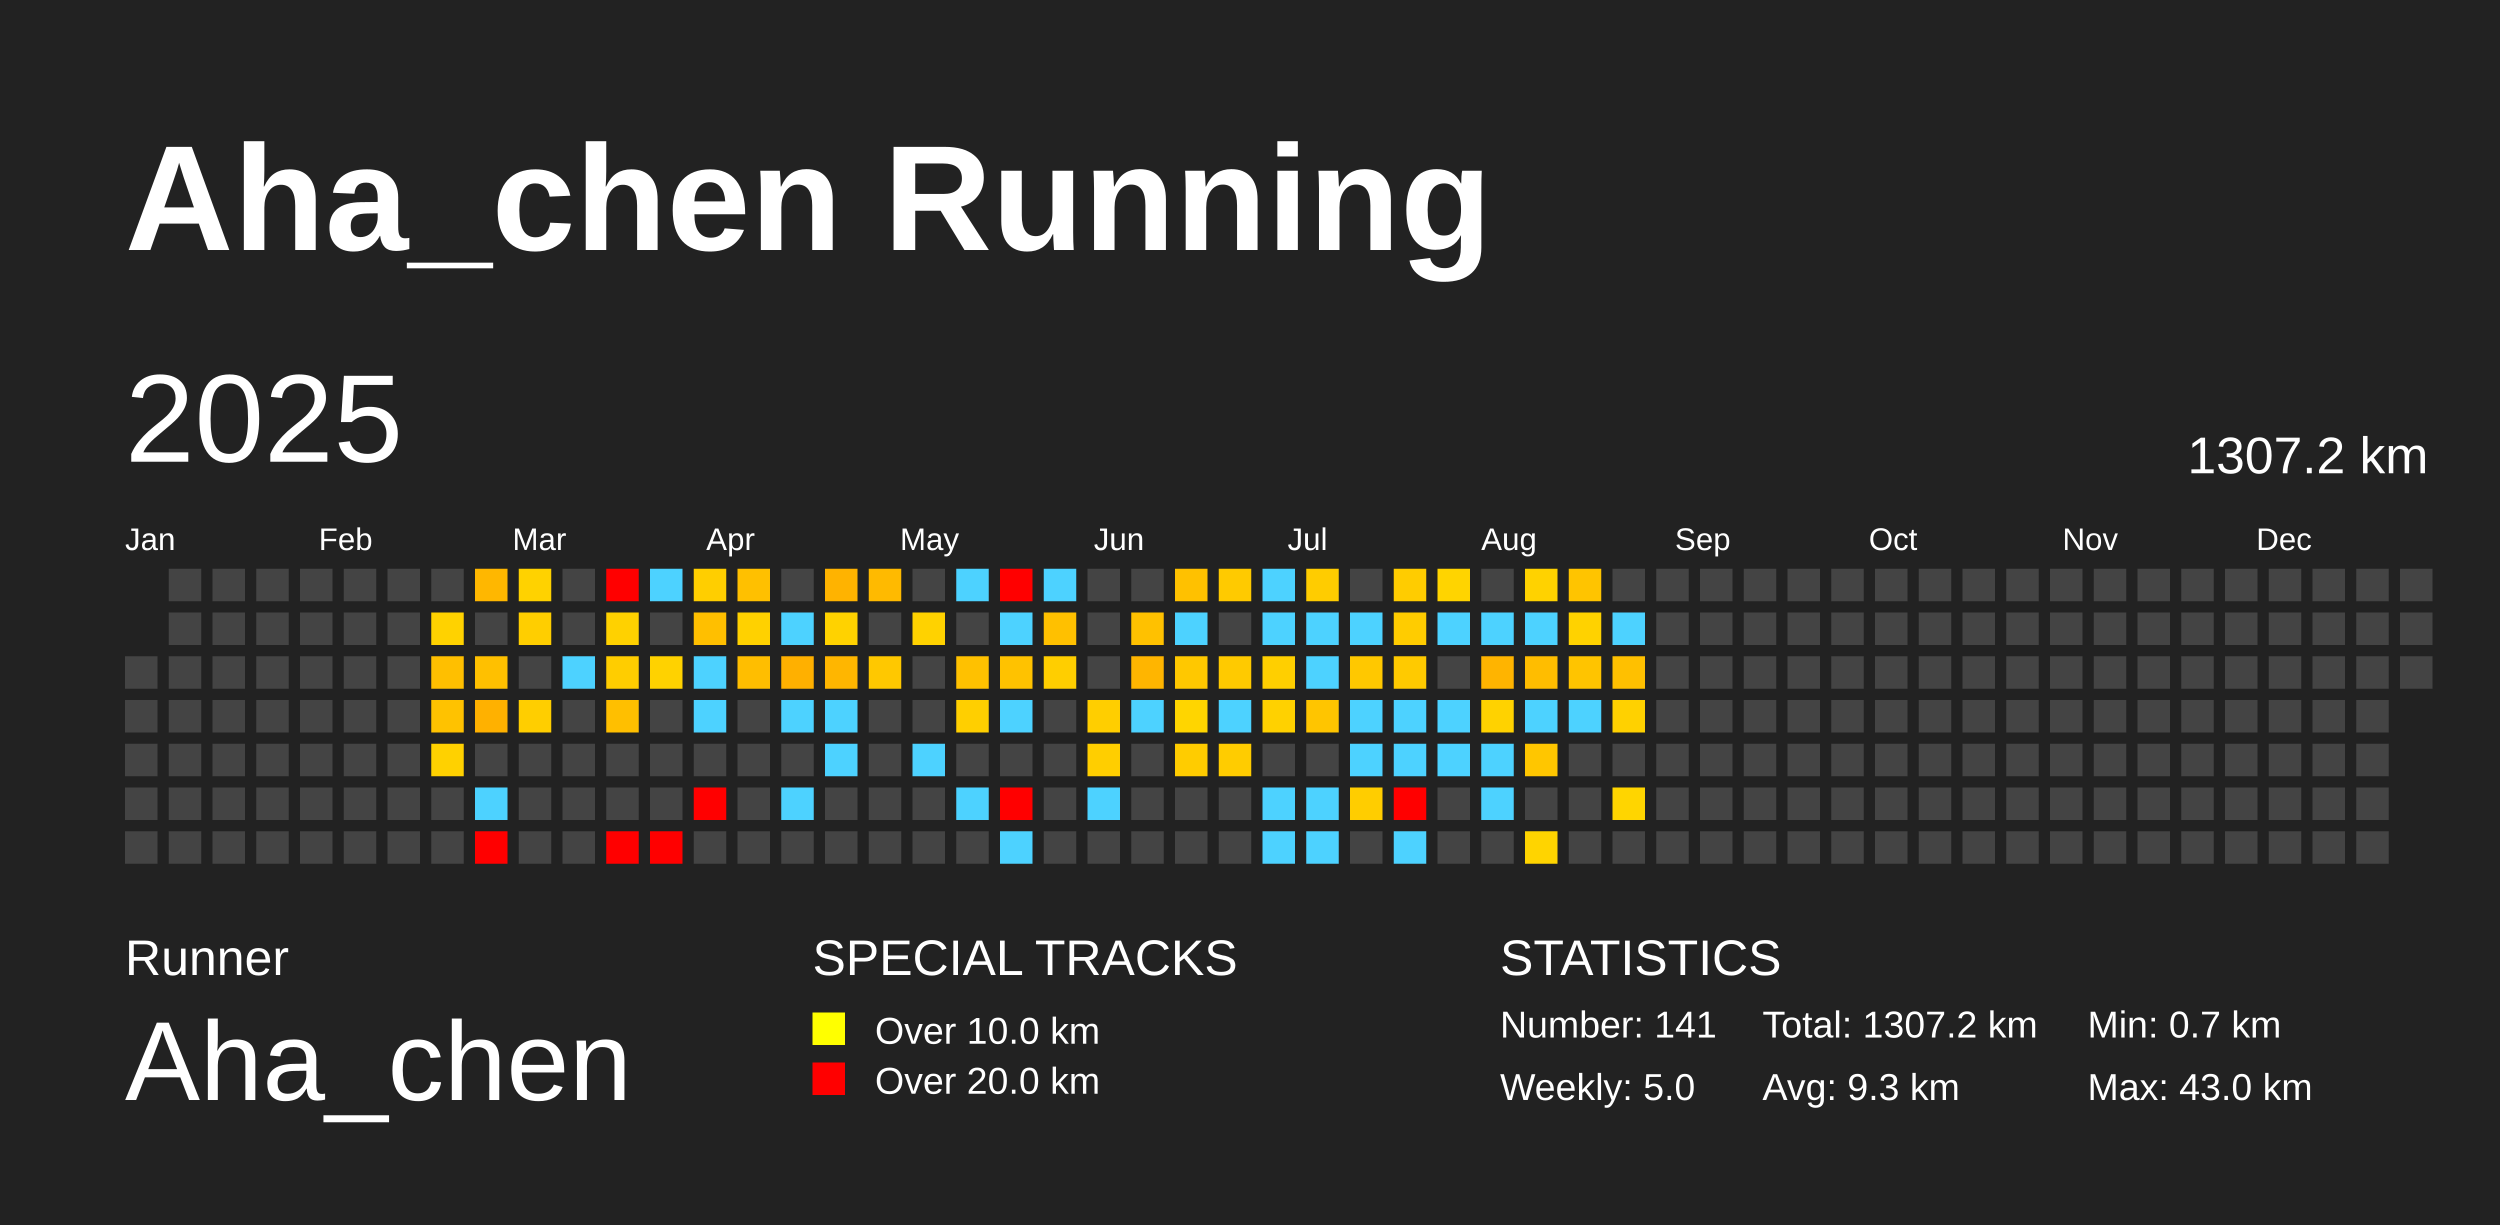
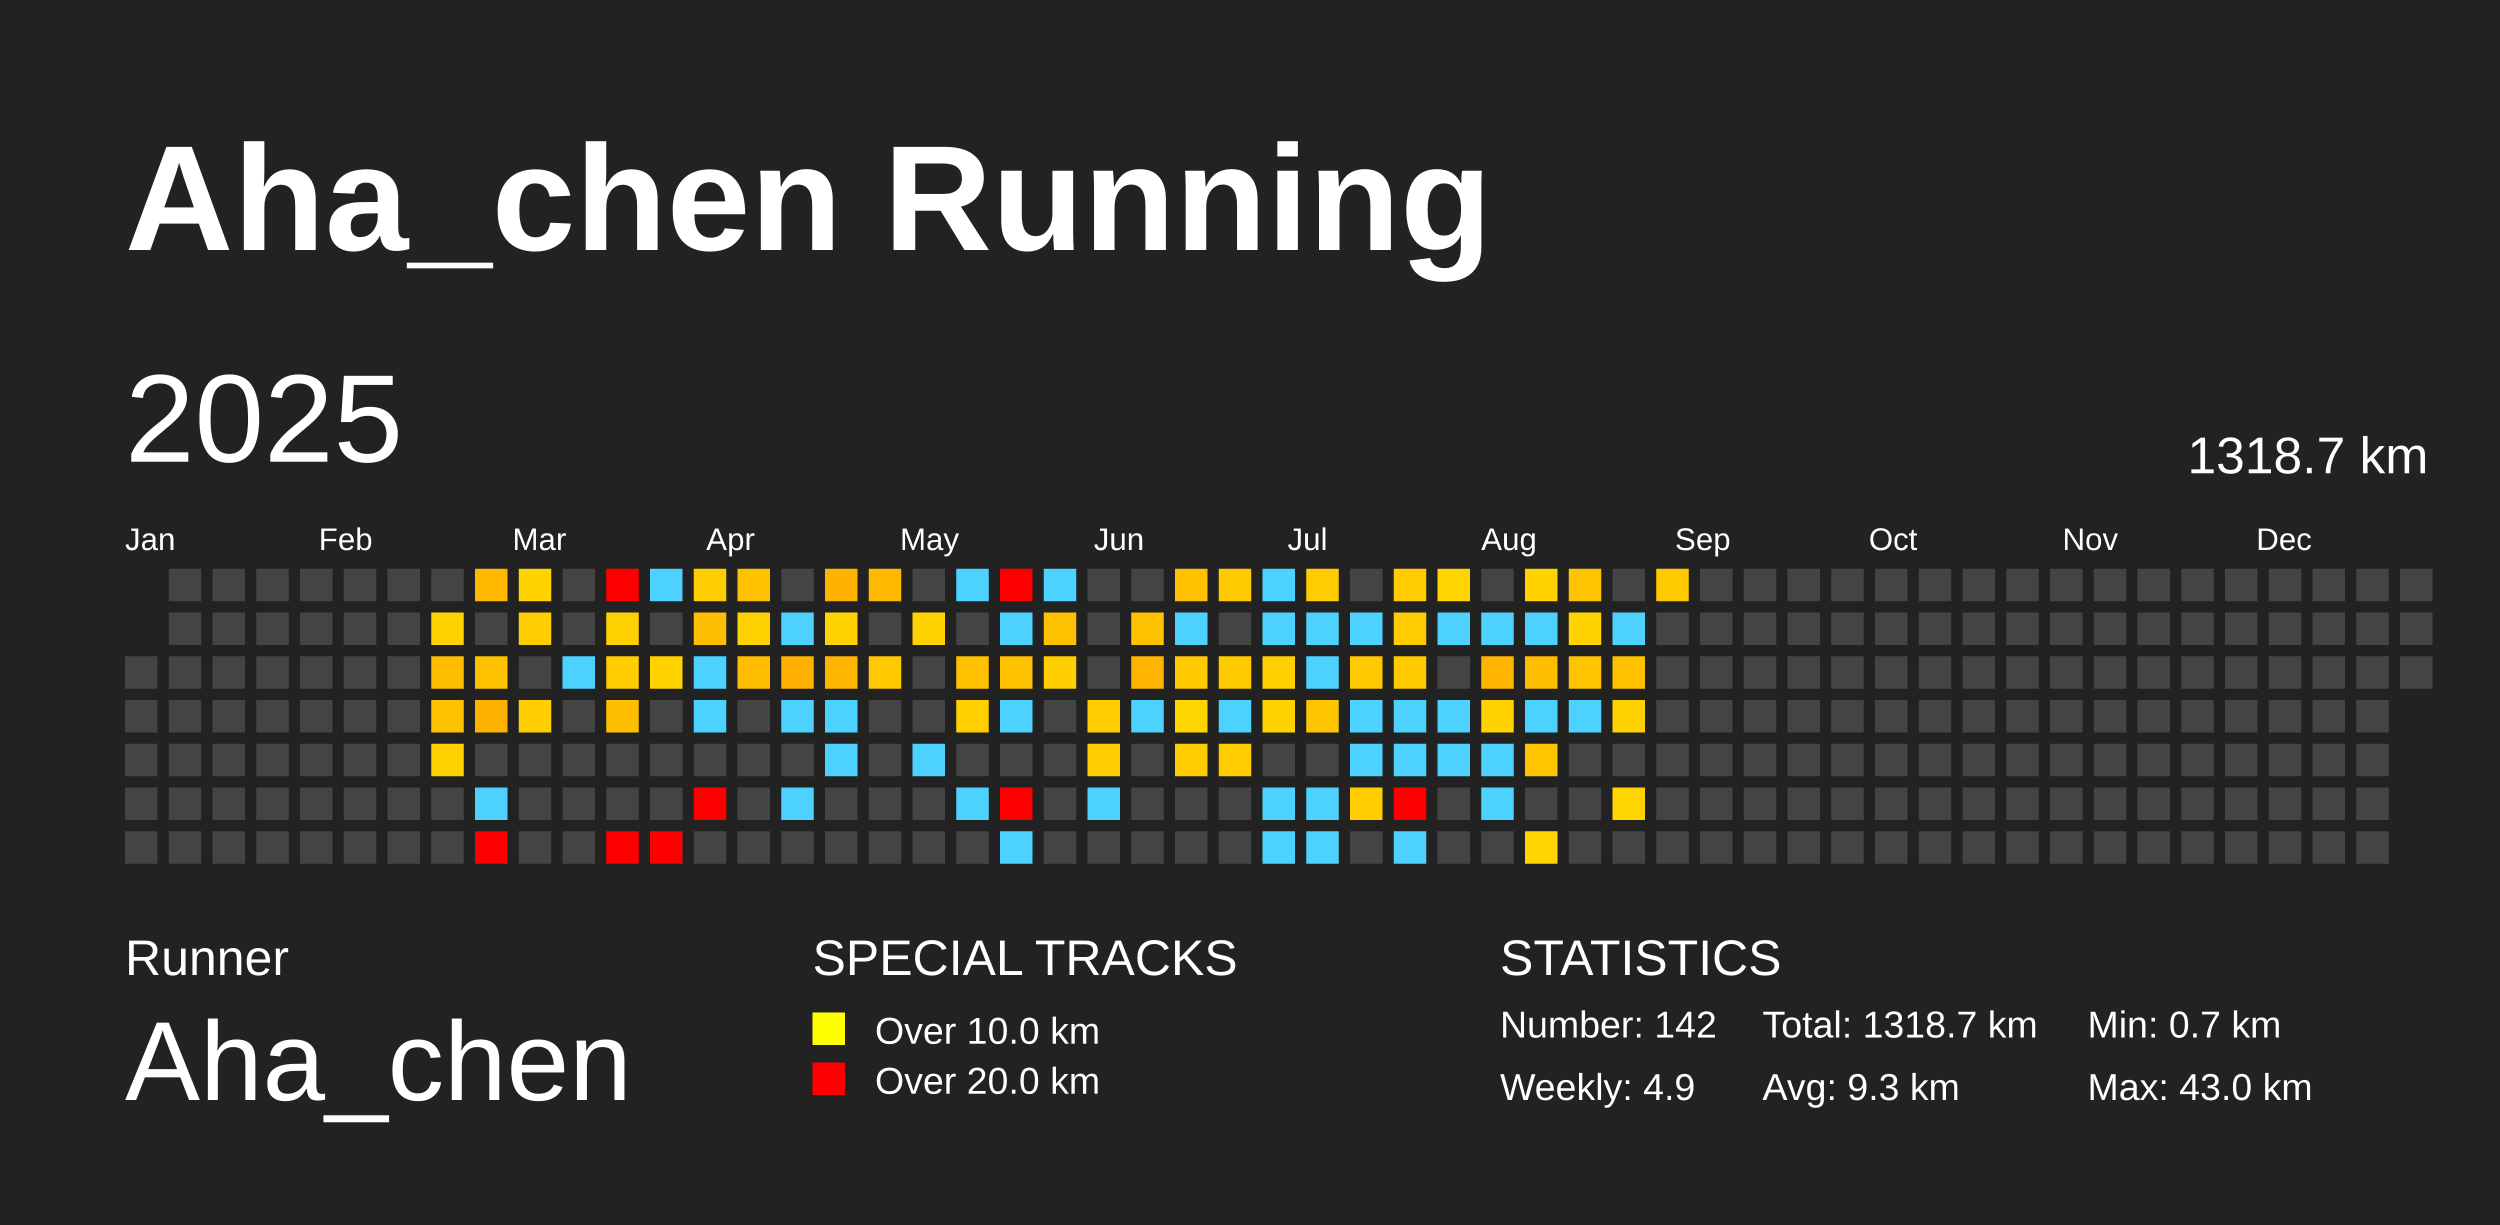
<svg xmlns="http://www.w3.org/2000/svg" baseProfile="full" height="98mm" version="1.1" viewBox="0,0,200,98" width="200mm">
  <defs />
  <rect fill="#222222" height="98" width="200" x="0" y="0" />
  <text fill="#FFFFFF" style="font-size:12px; font-family:Arial; font-weight:bold;" x="10" y="20">Aha_chen Running</text>
  <text fill="#FFFFFF" style="font-size:4px; font-family:Arial" x="10" y="78">Runner</text>
  <text fill="#FFFFFF" style="font-size:9px; font-family:Arial" x="10" y="88">Aha_chen</text>
  <text fill="#FFFFFF" style="font-size:4px; font-family:Arial" x="65" y="78">SPECIAL TRACKS</text>
  <rect fill="yellow" height="2.6" width="2.6" x="65" y="81" />
  <text fill="#FFFFFF" style="font-size:3px; font-family:Arial" x="70" y="83.5">Over 10.0 km</text>
  <rect fill="red" height="2.6" width="2.6" x="65" y="85" />
  <text fill="#FFFFFF" style="font-size:3px; font-family:Arial" x="70" y="87.5">Over 20.0 km</text>
  <text fill="#FFFFFF" style="font-size:4px; font-family:Arial" x="120" y="78">STATISTICS</text>
-   <text fill="#FFFFFF" style="font-size:3px; font-family:Arial" x="120" y="83">Number: 141</text>
-   <text fill="#FFFFFF" style="font-size:3px; font-family:Arial" x="120" y="88">Weekly: 5.0</text>
-   <text fill="#FFFFFF" style="font-size:3px; font-family:Arial" x="141" y="83">Total: 1307.2 km</text>
+   <text fill="#FFFFFF" style="font-size:3px; font-family:Arial" x="120" y="83">Number: 142</text>
+   <text fill="#FFFFFF" style="font-size:3px; font-family:Arial" x="120" y="88">Weekly: 4.9</text>
+   <text fill="#FFFFFF" style="font-size:3px; font-family:Arial" x="141" y="83">Total: 1318.7 km</text>
  <text fill="#FFFFFF" style="font-size:3px; font-family:Arial" x="141" y="88">Avg: 9.3 km</text>
  <text fill="#FFFFFF" style="font-size:3px; font-family:Arial" x="167" y="83">Min: 0.7 km</text>
  <text fill="#FFFFFF" style="font-size:3px; font-family:Arial" x="167" y="88">Max: 43.0 km</text>
  <text dominant-baseline="hanging" fill="#FFFFFF" style="font-size:10.0px; font-family:Arial;" x="10" y="30">2025</text>
-   <text dominant-baseline="hanging" fill="#FFFFFF" style="font-size:4.125px; font-family:Arial;" x="175" y="35">1307.2 km</text>
+   <text dominant-baseline="hanging" fill="#FFFFFF" style="font-size:4.125px; font-family:Arial;" x="175" y="35">1318.7 km</text>
  <text fill="#FFFFFF" style="font-size:2.5px; font-family:Arial" x="10.0" y="44">Jan</text>
  <text fill="#FFFFFF" style="font-size:2.5px; font-family:Arial" x="25.5" y="44">Feb</text>
  <text fill="#FFFFFF" style="font-size:2.5px; font-family:Arial" x="41.0" y="44">Mar</text>
  <text fill="#FFFFFF" style="font-size:2.5px; font-family:Arial" x="56.5" y="44">Apr</text>
  <text fill="#FFFFFF" style="font-size:2.5px; font-family:Arial" x="72.0" y="44">May</text>
  <text fill="#FFFFFF" style="font-size:2.5px; font-family:Arial" x="87.5" y="44">Jun</text>
  <text fill="#FFFFFF" style="font-size:2.5px; font-family:Arial" x="103.0" y="44">Jul</text>
  <text fill="#FFFFFF" style="font-size:2.5px; font-family:Arial" x="118.5" y="44">Aug</text>
  <text fill="#FFFFFF" style="font-size:2.5px; font-family:Arial" x="134.0" y="44">Sep</text>
  <text fill="#FFFFFF" style="font-size:2.5px; font-family:Arial" x="149.5" y="44">Oct</text>
  <text fill="#FFFFFF" style="font-size:2.5px; font-family:Arial" x="165.0" y="44">Nov</text>
  <text fill="#FFFFFF" style="font-size:2.5px; font-family:Arial" x="180.5" y="44">Dec</text>
  <rect fill="#444444" height="2.6" width="2.6" x="10.0" y="52.5" />
  <rect fill="#444444" height="2.6" width="2.6" x="10.0" y="56.0" />
  <rect fill="#444444" height="2.6" width="2.6" x="10.0" y="59.5" />
  <rect fill="#444444" height="2.6" width="2.6" x="10.0" y="63.0" />
  <rect fill="#444444" height="2.6" width="2.6" x="10.0" y="66.5" />
  <rect fill="#444444" height="2.6" width="2.6" x="13.5" y="45.5" />
  <rect fill="#444444" height="2.6" width="2.6" x="13.5" y="49.0" />
  <rect fill="#444444" height="2.6" width="2.6" x="13.5" y="52.5" />
  <rect fill="#444444" height="2.6" width="2.6" x="13.5" y="56.0" />
  <rect fill="#444444" height="2.6" width="2.6" x="13.5" y="59.5" />
  <rect fill="#444444" height="2.6" width="2.6" x="13.5" y="63.0" />
  <rect fill="#444444" height="2.6" width="2.6" x="13.5" y="66.5" />
  <rect fill="#444444" height="2.6" width="2.6" x="17.0" y="45.5" />
  <rect fill="#444444" height="2.6" width="2.6" x="17.0" y="49.0" />
  <rect fill="#444444" height="2.6" width="2.6" x="17.0" y="52.5" />
  <rect fill="#444444" height="2.6" width="2.6" x="17.0" y="56.0" />
  <rect fill="#444444" height="2.6" width="2.6" x="17.0" y="59.5" />
  <rect fill="#444444" height="2.6" width="2.6" x="17.0" y="63.0" />
  <rect fill="#444444" height="2.6" width="2.6" x="17.0" y="66.5" />
  <rect fill="#444444" height="2.6" width="2.6" x="20.5" y="45.5" />
  <rect fill="#444444" height="2.6" width="2.6" x="20.5" y="49.0" />
  <rect fill="#444444" height="2.6" width="2.6" x="20.5" y="52.5" />
  <rect fill="#444444" height="2.6" width="2.6" x="20.5" y="56.0" />
  <rect fill="#444444" height="2.6" width="2.6" x="20.5" y="59.5" />
  <rect fill="#444444" height="2.6" width="2.6" x="20.5" y="63.0" />
  <rect fill="#444444" height="2.6" width="2.6" x="20.5" y="66.5" />
  <rect fill="#444444" height="2.6" width="2.6" x="24.0" y="45.5" />
  <rect fill="#444444" height="2.6" width="2.6" x="24.0" y="49.0" />
  <rect fill="#444444" height="2.6" width="2.6" x="24.0" y="52.5" />
  <rect fill="#444444" height="2.6" width="2.6" x="24.0" y="56.0" />
  <rect fill="#444444" height="2.6" width="2.6" x="24.0" y="59.5" />
  <rect fill="#444444" height="2.6" width="2.6" x="24.0" y="63.0" />
  <rect fill="#444444" height="2.6" width="2.6" x="24.0" y="66.5" />
  <rect fill="#444444" height="2.6" width="2.6" x="27.5" y="45.5" />
  <rect fill="#444444" height="2.6" width="2.6" x="27.5" y="49.0" />
  <rect fill="#444444" height="2.6" width="2.6" x="27.5" y="52.5" />
  <rect fill="#444444" height="2.6" width="2.6" x="27.5" y="56.0" />
  <rect fill="#444444" height="2.6" width="2.6" x="27.5" y="59.5" />
  <rect fill="#444444" height="2.6" width="2.6" x="27.5" y="63.0" />
  <rect fill="#444444" height="2.6" width="2.6" x="27.5" y="66.5" />
  <rect fill="#444444" height="2.6" width="2.6" x="31.0" y="45.5" />
  <rect fill="#444444" height="2.6" width="2.6" x="31.0" y="49.0" />
  <rect fill="#444444" height="2.6" width="2.6" x="31.0" y="52.5" />
  <rect fill="#444444" height="2.6" width="2.6" x="31.0" y="56.0" />
  <rect fill="#444444" height="2.6" width="2.6" x="31.0" y="59.5" />
  <rect fill="#444444" height="2.6" width="2.6" x="31.0" y="63.0" />
  <rect fill="#444444" height="2.6" width="2.6" x="31.0" y="66.5" />
  <rect fill="#444444" height="2.6" width="2.6" x="34.5" y="45.5" />
  <rect fill="#ffd200" height="2.6" width="2.6" x="34.5" y="49.0" />
  <rect fill="#ffbf00" height="2.6" width="2.6" x="34.5" y="52.5" />
  <rect fill="#ffc200" height="2.6" width="2.6" x="34.5" y="56.0" />
  <rect fill="#ffd100" height="2.6" width="2.6" x="34.5" y="59.5" />
  <rect fill="#444444" height="2.6" width="2.6" x="34.5" y="63.0" />
  <rect fill="#444444" height="2.6" width="2.6" x="34.5" y="66.5" />
  <rect fill="#ffb700" height="2.6" width="2.6" x="38.0" y="45.5" />
  <rect fill="#444444" height="2.6" width="2.6" x="38.0" y="49.0" />
  <rect fill="#ffc000" height="2.6" width="2.6" x="38.0" y="52.5" />
  <rect fill="#ffb100" height="2.6" width="2.6" x="38.0" y="56.0" />
  <rect fill="#444444" height="2.6" width="2.6" x="38.0" y="59.5" />
  <rect fill="#4dd2ff" height="2.6" width="2.6" x="38.0" y="63.0" />
  <rect fill="red" height="2.6" width="2.6" x="38.0" y="66.5" />
  <rect fill="#ffd200" height="2.6" width="2.6" x="41.5" y="45.5" />
  <rect fill="#ffce00" height="2.6" width="2.6" x="41.5" y="49.0" />
  <rect fill="#444444" height="2.6" width="2.6" x="41.5" y="52.5" />
  <rect fill="#ffce00" height="2.6" width="2.6" x="41.5" y="56.0" />
  <rect fill="#444444" height="2.6" width="2.6" x="41.5" y="59.5" />
  <rect fill="#444444" height="2.6" width="2.6" x="41.5" y="63.0" />
  <rect fill="#444444" height="2.6" width="2.6" x="41.5" y="66.5" />
  <rect fill="#444444" height="2.6" width="2.6" x="45.0" y="45.5" />
  <rect fill="#444444" height="2.6" width="2.6" x="45.0" y="49.0" />
  <rect fill="#4dd2ff" height="2.6" width="2.6" x="45.0" y="52.5" />
  <rect fill="#444444" height="2.6" width="2.6" x="45.0" y="56.0" />
  <rect fill="#444444" height="2.6" width="2.6" x="45.0" y="59.5" />
  <rect fill="#444444" height="2.6" width="2.6" x="45.0" y="63.0" />
  <rect fill="#444444" height="2.6" width="2.6" x="45.0" y="66.5" />
  <rect fill="red" height="2.6" width="2.6" x="48.5" y="45.5" />
  <rect fill="#ffd100" height="2.6" width="2.6" x="48.5" y="49.0" />
  <rect fill="#ffcd00" height="2.6" width="2.6" x="48.5" y="52.5" />
  <rect fill="#ffbf00" height="2.6" width="2.6" x="48.5" y="56.0" />
  <rect fill="#444444" height="2.6" width="2.6" x="48.5" y="59.5" />
  <rect fill="#444444" height="2.6" width="2.6" x="48.5" y="63.0" />
  <rect fill="red" height="2.6" width="2.6" x="48.5" y="66.5" />
  <rect fill="#4dd2ff" height="2.6" width="2.6" x="52.0" y="45.5" />
  <rect fill="#444444" height="2.6" width="2.6" x="52.0" y="49.0" />
  <rect fill="#ffd200" height="2.6" width="2.6" x="52.0" y="52.5" />
  <rect fill="#444444" height="2.6" width="2.6" x="52.0" y="56.0" />
  <rect fill="#444444" height="2.6" width="2.6" x="52.0" y="59.5" />
  <rect fill="#444444" height="2.6" width="2.6" x="52.0" y="63.0" />
  <rect fill="red" height="2.6" width="2.6" x="52.0" y="66.5" />
  <rect fill="#ffce00" height="2.6" width="2.6" x="55.5" y="45.5" />
  <rect fill="#ffbf00" height="2.6" width="2.6" x="55.5" y="49.0" />
  <rect fill="#4dd2ff" height="2.6" width="2.6" x="55.5" y="52.5" />
  <rect fill="#4dd2ff" height="2.6" width="2.6" x="55.5" y="56.0" />
  <rect fill="#444444" height="2.6" width="2.6" x="55.5" y="59.5" />
  <rect fill="red" height="2.6" width="2.6" x="55.5" y="63.0" />
  <rect fill="#444444" height="2.6" width="2.6" x="55.5" y="66.5" />
  <rect fill="#ffc000" height="2.6" width="2.6" x="59.0" y="45.5" />
  <rect fill="#ffd100" height="2.6" width="2.6" x="59.0" y="49.0" />
  <rect fill="#ffbe00" height="2.6" width="2.6" x="59.0" y="52.5" />
  <rect fill="#444444" height="2.6" width="2.6" x="59.0" y="56.0" />
  <rect fill="#444444" height="2.6" width="2.6" x="59.0" y="59.5" />
  <rect fill="#444444" height="2.6" width="2.6" x="59.0" y="63.0" />
  <rect fill="#444444" height="2.6" width="2.6" x="59.0" y="66.5" />
  <rect fill="#444444" height="2.6" width="2.6" x="62.5" y="45.5" />
  <rect fill="#4dd2ff" height="2.6" width="2.6" x="62.5" y="49.0" />
  <rect fill="#ffb000" height="2.6" width="2.6" x="62.5" y="52.5" />
  <rect fill="#4dd2ff" height="2.6" width="2.6" x="62.5" y="56.0" />
  <rect fill="#444444" height="2.6" width="2.6" x="62.5" y="59.5" />
  <rect fill="#4dd2ff" height="2.6" width="2.6" x="62.5" y="63.0" />
  <rect fill="#444444" height="2.6" width="2.6" x="62.5" y="66.5" />
  <rect fill="#ffb300" height="2.6" width="2.6" x="66.0" y="45.5" />
  <rect fill="#ffd200" height="2.6" width="2.6" x="66.0" y="49.0" />
  <rect fill="#ffb600" height="2.6" width="2.6" x="66.0" y="52.5" />
  <rect fill="#4dd2ff" height="2.6" width="2.6" x="66.0" y="56.0" />
  <rect fill="#4dd2ff" height="2.6" width="2.6" x="66.0" y="59.5" />
  <rect fill="#444444" height="2.6" width="2.6" x="66.0" y="63.0" />
  <rect fill="#444444" height="2.6" width="2.6" x="66.0" y="66.5" />
  <rect fill="#ffba00" height="2.6" width="2.6" x="69.5" y="45.5" />
  <rect fill="#444444" height="2.6" width="2.6" x="69.5" y="49.0" />
  <rect fill="#ffc800" height="2.6" width="2.6" x="69.5" y="52.5" />
  <rect fill="#444444" height="2.6" width="2.6" x="69.5" y="56.0" />
  <rect fill="#444444" height="2.6" width="2.6" x="69.5" y="59.5" />
  <rect fill="#444444" height="2.6" width="2.6" x="69.5" y="63.0" />
  <rect fill="#444444" height="2.6" width="2.6" x="69.5" y="66.5" />
  <rect fill="#444444" height="2.6" width="2.6" x="73.0" y="45.5" />
  <rect fill="#ffd200" height="2.6" width="2.6" x="73.0" y="49.0" />
  <rect fill="#444444" height="2.6" width="2.6" x="73.0" y="52.5" />
  <rect fill="#444444" height="2.6" width="2.6" x="73.0" y="56.0" />
  <rect fill="#4dd2ff" height="2.6" width="2.6" x="73.0" y="59.5" />
  <rect fill="#444444" height="2.6" width="2.6" x="73.0" y="63.0" />
  <rect fill="#444444" height="2.6" width="2.6" x="73.0" y="66.5" />
  <rect fill="#4dd2ff" height="2.6" width="2.6" x="76.5" y="45.5" />
  <rect fill="#444444" height="2.6" width="2.6" x="76.5" y="49.0" />
  <rect fill="#ffc100" height="2.6" width="2.6" x="76.5" y="52.5" />
  <rect fill="#ffcf00" height="2.6" width="2.6" x="76.5" y="56.0" />
  <rect fill="#444444" height="2.6" width="2.6" x="76.5" y="59.5" />
  <rect fill="#4dd2ff" height="2.6" width="2.6" x="76.5" y="63.0" />
  <rect fill="#444444" height="2.6" width="2.6" x="76.5" y="66.5" />
  <rect fill="red" height="2.6" width="2.6" x="80.0" y="45.5" />
  <rect fill="#4dd2ff" height="2.6" width="2.6" x="80.0" y="49.0" />
  <rect fill="#ffc200" height="2.6" width="2.6" x="80.0" y="52.5" />
  <rect fill="#4dd2ff" height="2.6" width="2.6" x="80.0" y="56.0" />
  <rect fill="#444444" height="2.6" width="2.6" x="80.0" y="59.5" />
  <rect fill="red" height="2.6" width="2.6" x="80.0" y="63.0" />
  <rect fill="#4dd2ff" height="2.6" width="2.6" x="80.0" y="66.5" />
  <rect fill="#4dd2ff" height="2.6" width="2.6" x="83.5" y="45.5" />
  <rect fill="#ffc000" height="2.6" width="2.6" x="83.5" y="49.0" />
  <rect fill="#ffce00" height="2.6" width="2.6" x="83.5" y="52.5" />
  <rect fill="#444444" height="2.6" width="2.6" x="83.5" y="56.0" />
  <rect fill="#444444" height="2.6" width="2.6" x="83.5" y="59.5" />
  <rect fill="#444444" height="2.6" width="2.6" x="83.5" y="63.0" />
  <rect fill="#444444" height="2.6" width="2.6" x="83.5" y="66.5" />
  <rect fill="#444444" height="2.6" width="2.6" x="87.0" y="45.5" />
  <rect fill="#444444" height="2.6" width="2.6" x="87.0" y="49.0" />
  <rect fill="#444444" height="2.6" width="2.6" x="87.0" y="52.5" />
  <rect fill="#ffce00" height="2.6" width="2.6" x="87.0" y="56.0" />
  <rect fill="#ffce00" height="2.6" width="2.6" x="87.0" y="59.5" />
  <rect fill="#4dd2ff" height="2.6" width="2.6" x="87.0" y="63.0" />
  <rect fill="#444444" height="2.6" width="2.6" x="87.0" y="66.5" />
  <rect fill="#444444" height="2.6" width="2.6" x="90.5" y="45.5" />
  <rect fill="#ffc100" height="2.6" width="2.6" x="90.5" y="49.0" />
  <rect fill="#ffb500" height="2.6" width="2.6" x="90.5" y="52.5" />
  <rect fill="#4dd2ff" height="2.6" width="2.6" x="90.5" y="56.0" />
  <rect fill="#444444" height="2.6" width="2.6" x="90.5" y="59.5" />
  <rect fill="#444444" height="2.6" width="2.6" x="90.5" y="63.0" />
  <rect fill="#444444" height="2.6" width="2.6" x="90.5" y="66.5" />
  <rect fill="#ffc100" height="2.6" width="2.6" x="94.0" y="45.5" />
  <rect fill="#4dd2ff" height="2.6" width="2.6" x="94.0" y="49.0" />
  <rect fill="#ffc800" height="2.6" width="2.6" x="94.0" y="52.5" />
  <rect fill="#ffd500" height="2.6" width="2.6" x="94.0" y="56.0" />
  <rect fill="#ffcc00" height="2.6" width="2.6" x="94.0" y="59.5" />
  <rect fill="#444444" height="2.6" width="2.6" x="94.0" y="63.0" />
  <rect fill="#444444" height="2.6" width="2.6" x="94.0" y="66.5" />
  <rect fill="#ffca00" height="2.6" width="2.6" x="97.5" y="45.5" />
  <rect fill="#444444" height="2.6" width="2.6" x="97.5" y="49.0" />
  <rect fill="#ffca00" height="2.6" width="2.6" x="97.5" y="52.5" />
  <rect fill="#4dd2ff" height="2.6" width="2.6" x="97.5" y="56.0" />
  <rect fill="#ffcc00" height="2.6" width="2.6" x="97.5" y="59.5" />
  <rect fill="#444444" height="2.6" width="2.6" x="97.5" y="63.0" />
  <rect fill="#444444" height="2.6" width="2.6" x="97.5" y="66.5" />
  <rect fill="#4dd2ff" height="2.6" width="2.6" x="101.0" y="45.5" />
  <rect fill="#4dd2ff" height="2.6" width="2.6" x="101.0" y="49.0" />
  <rect fill="#ffcf00" height="2.6" width="2.6" x="101.0" y="52.5" />
  <rect fill="#ffd100" height="2.6" width="2.6" x="101.0" y="56.0" />
  <rect fill="#444444" height="2.6" width="2.6" x="101.0" y="59.5" />
  <rect fill="#4dd2ff" height="2.6" width="2.6" x="101.0" y="63.0" />
  <rect fill="#4dd2ff" height="2.6" width="2.6" x="101.0" y="66.5" />
  <rect fill="#ffcc00" height="2.6" width="2.6" x="104.5" y="45.5" />
  <rect fill="#4dd2ff" height="2.6" width="2.6" x="104.5" y="49.0" />
  <rect fill="#4dd2ff" height="2.6" width="2.6" x="104.5" y="52.5" />
  <rect fill="#ffc500" height="2.6" width="2.6" x="104.5" y="56.0" />
  <rect fill="#444444" height="2.6" width="2.6" x="104.5" y="59.5" />
  <rect fill="#4dd2ff" height="2.6" width="2.6" x="104.5" y="63.0" />
  <rect fill="#4dd2ff" height="2.6" width="2.6" x="104.5" y="66.5" />
  <rect fill="#444444" height="2.6" width="2.6" x="108.0" y="45.5" />
  <rect fill="#4dd2ff" height="2.6" width="2.6" x="108.0" y="49.0" />
  <rect fill="#ffc800" height="2.6" width="2.6" x="108.0" y="52.5" />
  <rect fill="#4dd2ff" height="2.6" width="2.6" x="108.0" y="56.0" />
  <rect fill="#4dd2ff" height="2.6" width="2.6" x="108.0" y="59.5" />
  <rect fill="#ffcd00" height="2.6" width="2.6" x="108.0" y="63.0" />
  <rect fill="#444444" height="2.6" width="2.6" x="108.0" y="66.5" />
  <rect fill="#ffcc00" height="2.6" width="2.6" x="111.5" y="45.5" />
  <rect fill="#ffcc00" height="2.6" width="2.6" x="111.5" y="49.0" />
  <rect fill="#ffca00" height="2.6" width="2.6" x="111.5" y="52.5" />
  <rect fill="#4dd2ff" height="2.6" width="2.6" x="111.5" y="56.0" />
  <rect fill="#4dd2ff" height="2.6" width="2.6" x="111.5" y="59.5" />
  <rect fill="red" height="2.6" width="2.6" x="111.5" y="63.0" />
  <rect fill="#4dd2ff" height="2.6" width="2.6" x="111.5" y="66.5" />
  <rect fill="#ffd400" height="2.6" width="2.6" x="115.0" y="45.5" />
  <rect fill="#4dd2ff" height="2.6" width="2.6" x="115.0" y="49.0" />
  <rect fill="#444444" height="2.6" width="2.6" x="115.0" y="52.5" />
  <rect fill="#4dd2ff" height="2.6" width="2.6" x="115.0" y="56.0" />
  <rect fill="#4dd2ff" height="2.6" width="2.6" x="115.0" y="59.5" />
  <rect fill="#444444" height="2.6" width="2.6" x="115.0" y="63.0" />
  <rect fill="#444444" height="2.6" width="2.6" x="115.0" y="66.5" />
  <rect fill="#444444" height="2.6" width="2.6" x="118.5" y="45.5" />
  <rect fill="#4dd2ff" height="2.6" width="2.6" x="118.5" y="49.0" />
  <rect fill="#ffb400" height="2.6" width="2.6" x="118.5" y="52.5" />
  <rect fill="#ffd200" height="2.6" width="2.6" x="118.5" y="56.0" />
  <rect fill="#4dd2ff" height="2.6" width="2.6" x="118.5" y="59.5" />
  <rect fill="#4dd2ff" height="2.6" width="2.6" x="118.5" y="63.0" />
  <rect fill="#444444" height="2.6" width="2.6" x="118.5" y="66.5" />
  <rect fill="#ffd200" height="2.6" width="2.6" x="122.0" y="45.5" />
  <rect fill="#4dd2ff" height="2.6" width="2.6" x="122.0" y="49.0" />
  <rect fill="#ffbd00" height="2.6" width="2.6" x="122.0" y="52.5" />
  <rect fill="#4dd2ff" height="2.6" width="2.6" x="122.0" y="56.0" />
  <rect fill="#ffc600" height="2.6" width="2.6" x="122.0" y="59.5" />
  <rect fill="#444444" height="2.6" width="2.6" x="122.0" y="63.0" />
  <rect fill="#ffd400" height="2.6" width="2.6" x="122.0" y="66.5" />
  <rect fill="#ffc400" height="2.6" width="2.6" x="125.5" y="45.5" />
  <rect fill="#ffd200" height="2.6" width="2.6" x="125.5" y="49.0" />
  <rect fill="#ffc400" height="2.6" width="2.6" x="125.5" y="52.5" />
  <rect fill="#4dd2ff" height="2.6" width="2.6" x="125.5" y="56.0" />
  <rect fill="#444444" height="2.6" width="2.6" x="125.5" y="59.5" />
  <rect fill="#444444" height="2.6" width="2.6" x="125.5" y="63.0" />
  <rect fill="#444444" height="2.6" width="2.6" x="125.5" y="66.5" />
  <rect fill="#444444" height="2.6" width="2.6" x="129.0" y="45.5" />
  <rect fill="#4dd2ff" height="2.6" width="2.6" x="129.0" y="49.0" />
  <rect fill="#ffc000" height="2.6" width="2.6" x="129.0" y="52.5" />
  <rect fill="#ffd100" height="2.6" width="2.6" x="129.0" y="56.0" />
  <rect fill="#444444" height="2.6" width="2.6" x="129.0" y="59.5" />
  <rect fill="#ffd500" height="2.6" width="2.6" x="129.0" y="63.0" />
  <rect fill="#444444" height="2.6" width="2.6" x="129.0" y="66.5" />
-   <rect fill="#444444" height="2.6" width="2.6" x="132.5" y="45.5" />
+   <rect fill="#ffcb00" height="2.6" width="2.6" x="132.5" y="45.5" />
  <rect fill="#444444" height="2.6" width="2.6" x="132.5" y="49.0" />
  <rect fill="#444444" height="2.6" width="2.6" x="132.5" y="52.5" />
  <rect fill="#444444" height="2.6" width="2.6" x="132.5" y="56.0" />
  <rect fill="#444444" height="2.6" width="2.6" x="132.5" y="59.5" />
  <rect fill="#444444" height="2.6" width="2.6" x="132.5" y="63.0" />
  <rect fill="#444444" height="2.6" width="2.6" x="132.5" y="66.5" />
  <rect fill="#444444" height="2.6" width="2.6" x="136.0" y="45.5" />
  <rect fill="#444444" height="2.6" width="2.6" x="136.0" y="49.0" />
  <rect fill="#444444" height="2.6" width="2.6" x="136.0" y="52.5" />
  <rect fill="#444444" height="2.6" width="2.6" x="136.0" y="56.0" />
  <rect fill="#444444" height="2.6" width="2.6" x="136.0" y="59.5" />
  <rect fill="#444444" height="2.6" width="2.6" x="136.0" y="63.0" />
  <rect fill="#444444" height="2.6" width="2.6" x="136.0" y="66.5" />
  <rect fill="#444444" height="2.6" width="2.6" x="139.5" y="45.5" />
  <rect fill="#444444" height="2.6" width="2.6" x="139.5" y="49.0" />
  <rect fill="#444444" height="2.6" width="2.6" x="139.5" y="52.5" />
  <rect fill="#444444" height="2.6" width="2.6" x="139.5" y="56.0" />
  <rect fill="#444444" height="2.6" width="2.6" x="139.5" y="59.5" />
  <rect fill="#444444" height="2.6" width="2.6" x="139.5" y="63.0" />
  <rect fill="#444444" height="2.6" width="2.6" x="139.5" y="66.5" />
  <rect fill="#444444" height="2.6" width="2.6" x="143.0" y="45.5" />
  <rect fill="#444444" height="2.6" width="2.6" x="143.0" y="49.0" />
  <rect fill="#444444" height="2.6" width="2.6" x="143.0" y="52.5" />
  <rect fill="#444444" height="2.6" width="2.6" x="143.0" y="56.0" />
  <rect fill="#444444" height="2.6" width="2.6" x="143.0" y="59.5" />
  <rect fill="#444444" height="2.6" width="2.6" x="143.0" y="63.0" />
  <rect fill="#444444" height="2.6" width="2.6" x="143.0" y="66.5" />
  <rect fill="#444444" height="2.6" width="2.6" x="146.5" y="45.5" />
  <rect fill="#444444" height="2.6" width="2.6" x="146.5" y="49.0" />
  <rect fill="#444444" height="2.6" width="2.6" x="146.5" y="52.5" />
  <rect fill="#444444" height="2.6" width="2.6" x="146.5" y="56.0" />
  <rect fill="#444444" height="2.6" width="2.6" x="146.5" y="59.5" />
  <rect fill="#444444" height="2.6" width="2.6" x="146.5" y="63.0" />
  <rect fill="#444444" height="2.6" width="2.6" x="146.5" y="66.5" />
  <rect fill="#444444" height="2.6" width="2.6" x="150.0" y="45.5" />
  <rect fill="#444444" height="2.6" width="2.6" x="150.0" y="49.0" />
  <rect fill="#444444" height="2.6" width="2.6" x="150.0" y="52.5" />
  <rect fill="#444444" height="2.6" width="2.6" x="150.0" y="56.0" />
  <rect fill="#444444" height="2.6" width="2.6" x="150.0" y="59.5" />
  <rect fill="#444444" height="2.6" width="2.6" x="150.0" y="63.0" />
  <rect fill="#444444" height="2.6" width="2.6" x="150.0" y="66.5" />
  <rect fill="#444444" height="2.6" width="2.6" x="153.5" y="45.5" />
  <rect fill="#444444" height="2.6" width="2.6" x="153.5" y="49.0" />
  <rect fill="#444444" height="2.6" width="2.6" x="153.5" y="52.5" />
  <rect fill="#444444" height="2.6" width="2.6" x="153.5" y="56.0" />
  <rect fill="#444444" height="2.6" width="2.6" x="153.5" y="59.5" />
  <rect fill="#444444" height="2.6" width="2.6" x="153.5" y="63.0" />
  <rect fill="#444444" height="2.6" width="2.6" x="153.5" y="66.5" />
  <rect fill="#444444" height="2.6" width="2.6" x="157.0" y="45.5" />
  <rect fill="#444444" height="2.6" width="2.6" x="157.0" y="49.0" />
  <rect fill="#444444" height="2.6" width="2.6" x="157.0" y="52.5" />
  <rect fill="#444444" height="2.6" width="2.6" x="157.0" y="56.0" />
  <rect fill="#444444" height="2.6" width="2.6" x="157.0" y="59.5" />
  <rect fill="#444444" height="2.6" width="2.6" x="157.0" y="63.0" />
  <rect fill="#444444" height="2.6" width="2.6" x="157.0" y="66.5" />
  <rect fill="#444444" height="2.6" width="2.6" x="160.5" y="45.5" />
  <rect fill="#444444" height="2.6" width="2.6" x="160.5" y="49.0" />
  <rect fill="#444444" height="2.6" width="2.6" x="160.5" y="52.5" />
  <rect fill="#444444" height="2.6" width="2.6" x="160.5" y="56.0" />
  <rect fill="#444444" height="2.6" width="2.6" x="160.5" y="59.5" />
  <rect fill="#444444" height="2.6" width="2.6" x="160.5" y="63.0" />
  <rect fill="#444444" height="2.6" width="2.6" x="160.5" y="66.5" />
  <rect fill="#444444" height="2.6" width="2.6" x="164.0" y="45.5" />
  <rect fill="#444444" height="2.6" width="2.6" x="164.0" y="49.0" />
  <rect fill="#444444" height="2.6" width="2.6" x="164.0" y="52.5" />
  <rect fill="#444444" height="2.6" width="2.6" x="164.0" y="56.0" />
  <rect fill="#444444" height="2.6" width="2.6" x="164.0" y="59.5" />
  <rect fill="#444444" height="2.6" width="2.6" x="164.0" y="63.0" />
  <rect fill="#444444" height="2.6" width="2.6" x="164.0" y="66.5" />
  <rect fill="#444444" height="2.6" width="2.6" x="167.5" y="45.5" />
  <rect fill="#444444" height="2.6" width="2.6" x="167.5" y="49.0" />
  <rect fill="#444444" height="2.6" width="2.6" x="167.5" y="52.5" />
  <rect fill="#444444" height="2.6" width="2.6" x="167.5" y="56.0" />
  <rect fill="#444444" height="2.6" width="2.6" x="167.5" y="59.5" />
  <rect fill="#444444" height="2.6" width="2.6" x="167.5" y="63.0" />
  <rect fill="#444444" height="2.6" width="2.6" x="167.5" y="66.5" />
  <rect fill="#444444" height="2.6" width="2.6" x="171.0" y="45.5" />
  <rect fill="#444444" height="2.6" width="2.6" x="171.0" y="49.0" />
  <rect fill="#444444" height="2.6" width="2.6" x="171.0" y="52.5" />
  <rect fill="#444444" height="2.6" width="2.6" x="171.0" y="56.0" />
  <rect fill="#444444" height="2.6" width="2.6" x="171.0" y="59.5" />
  <rect fill="#444444" height="2.6" width="2.6" x="171.0" y="63.0" />
  <rect fill="#444444" height="2.6" width="2.6" x="171.0" y="66.5" />
  <rect fill="#444444" height="2.6" width="2.6" x="174.5" y="45.5" />
  <rect fill="#444444" height="2.6" width="2.6" x="174.5" y="49.0" />
  <rect fill="#444444" height="2.6" width="2.6" x="174.5" y="52.5" />
  <rect fill="#444444" height="2.6" width="2.6" x="174.5" y="56.0" />
  <rect fill="#444444" height="2.6" width="2.6" x="174.5" y="59.5" />
  <rect fill="#444444" height="2.6" width="2.6" x="174.5" y="63.0" />
  <rect fill="#444444" height="2.6" width="2.6" x="174.5" y="66.5" />
  <rect fill="#444444" height="2.6" width="2.6" x="178.0" y="45.5" />
  <rect fill="#444444" height="2.6" width="2.6" x="178.0" y="49.0" />
  <rect fill="#444444" height="2.6" width="2.6" x="178.0" y="52.5" />
  <rect fill="#444444" height="2.6" width="2.6" x="178.0" y="56.0" />
  <rect fill="#444444" height="2.6" width="2.6" x="178.0" y="59.5" />
  <rect fill="#444444" height="2.6" width="2.6" x="178.0" y="63.0" />
  <rect fill="#444444" height="2.6" width="2.6" x="178.0" y="66.5" />
  <rect fill="#444444" height="2.6" width="2.6" x="181.5" y="45.5" />
  <rect fill="#444444" height="2.6" width="2.6" x="181.5" y="49.0" />
  <rect fill="#444444" height="2.6" width="2.6" x="181.5" y="52.5" />
  <rect fill="#444444" height="2.6" width="2.6" x="181.5" y="56.0" />
  <rect fill="#444444" height="2.6" width="2.6" x="181.5" y="59.5" />
  <rect fill="#444444" height="2.6" width="2.6" x="181.5" y="63.0" />
  <rect fill="#444444" height="2.6" width="2.6" x="181.5" y="66.5" />
  <rect fill="#444444" height="2.6" width="2.6" x="185.0" y="45.5" />
  <rect fill="#444444" height="2.6" width="2.6" x="185.0" y="49.0" />
  <rect fill="#444444" height="2.6" width="2.6" x="185.0" y="52.5" />
  <rect fill="#444444" height="2.6" width="2.6" x="185.0" y="56.0" />
  <rect fill="#444444" height="2.6" width="2.6" x="185.0" y="59.5" />
  <rect fill="#444444" height="2.6" width="2.6" x="185.0" y="63.0" />
  <rect fill="#444444" height="2.6" width="2.6" x="185.0" y="66.5" />
  <rect fill="#444444" height="2.6" width="2.6" x="188.5" y="45.5" />
  <rect fill="#444444" height="2.6" width="2.6" x="188.5" y="49.0" />
  <rect fill="#444444" height="2.6" width="2.6" x="188.5" y="52.5" />
  <rect fill="#444444" height="2.6" width="2.6" x="188.5" y="56.0" />
  <rect fill="#444444" height="2.6" width="2.6" x="188.5" y="59.5" />
  <rect fill="#444444" height="2.6" width="2.6" x="188.5" y="63.0" />
  <rect fill="#444444" height="2.6" width="2.6" x="188.5" y="66.5" />
  <rect fill="#444444" height="2.6" width="2.6" x="192.0" y="45.5" />
  <rect fill="#444444" height="2.6" width="2.6" x="192.0" y="49.0" />
  <rect fill="#444444" height="2.6" width="2.6" x="192.0" y="52.5" />
</svg>
